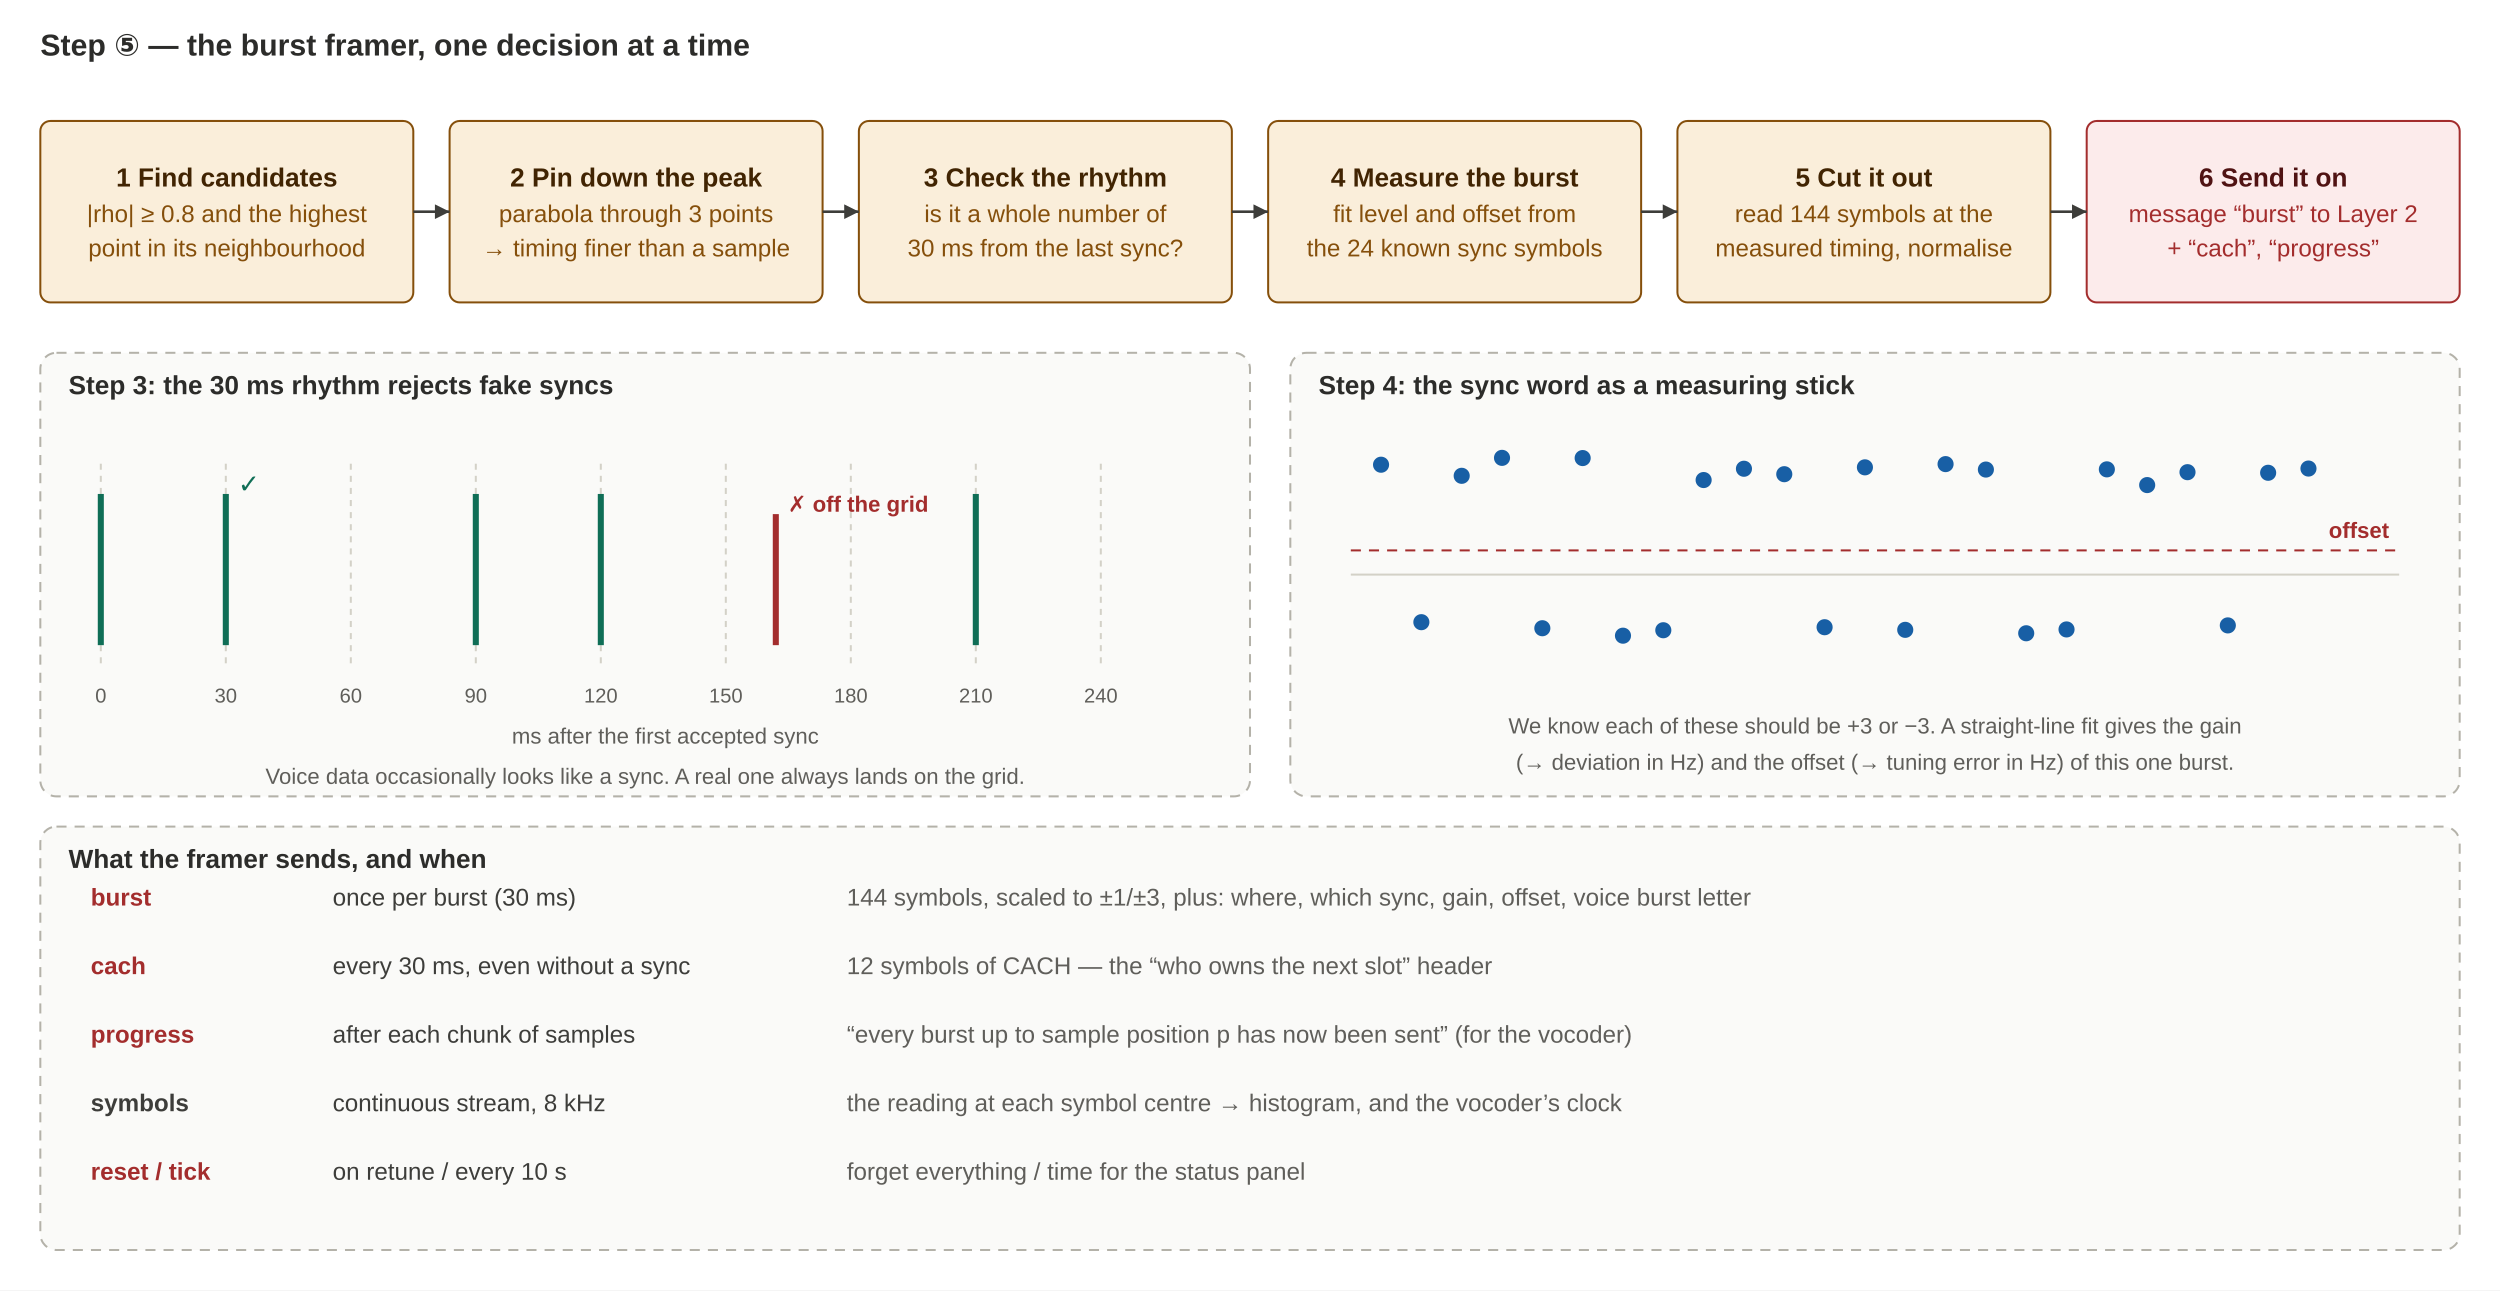
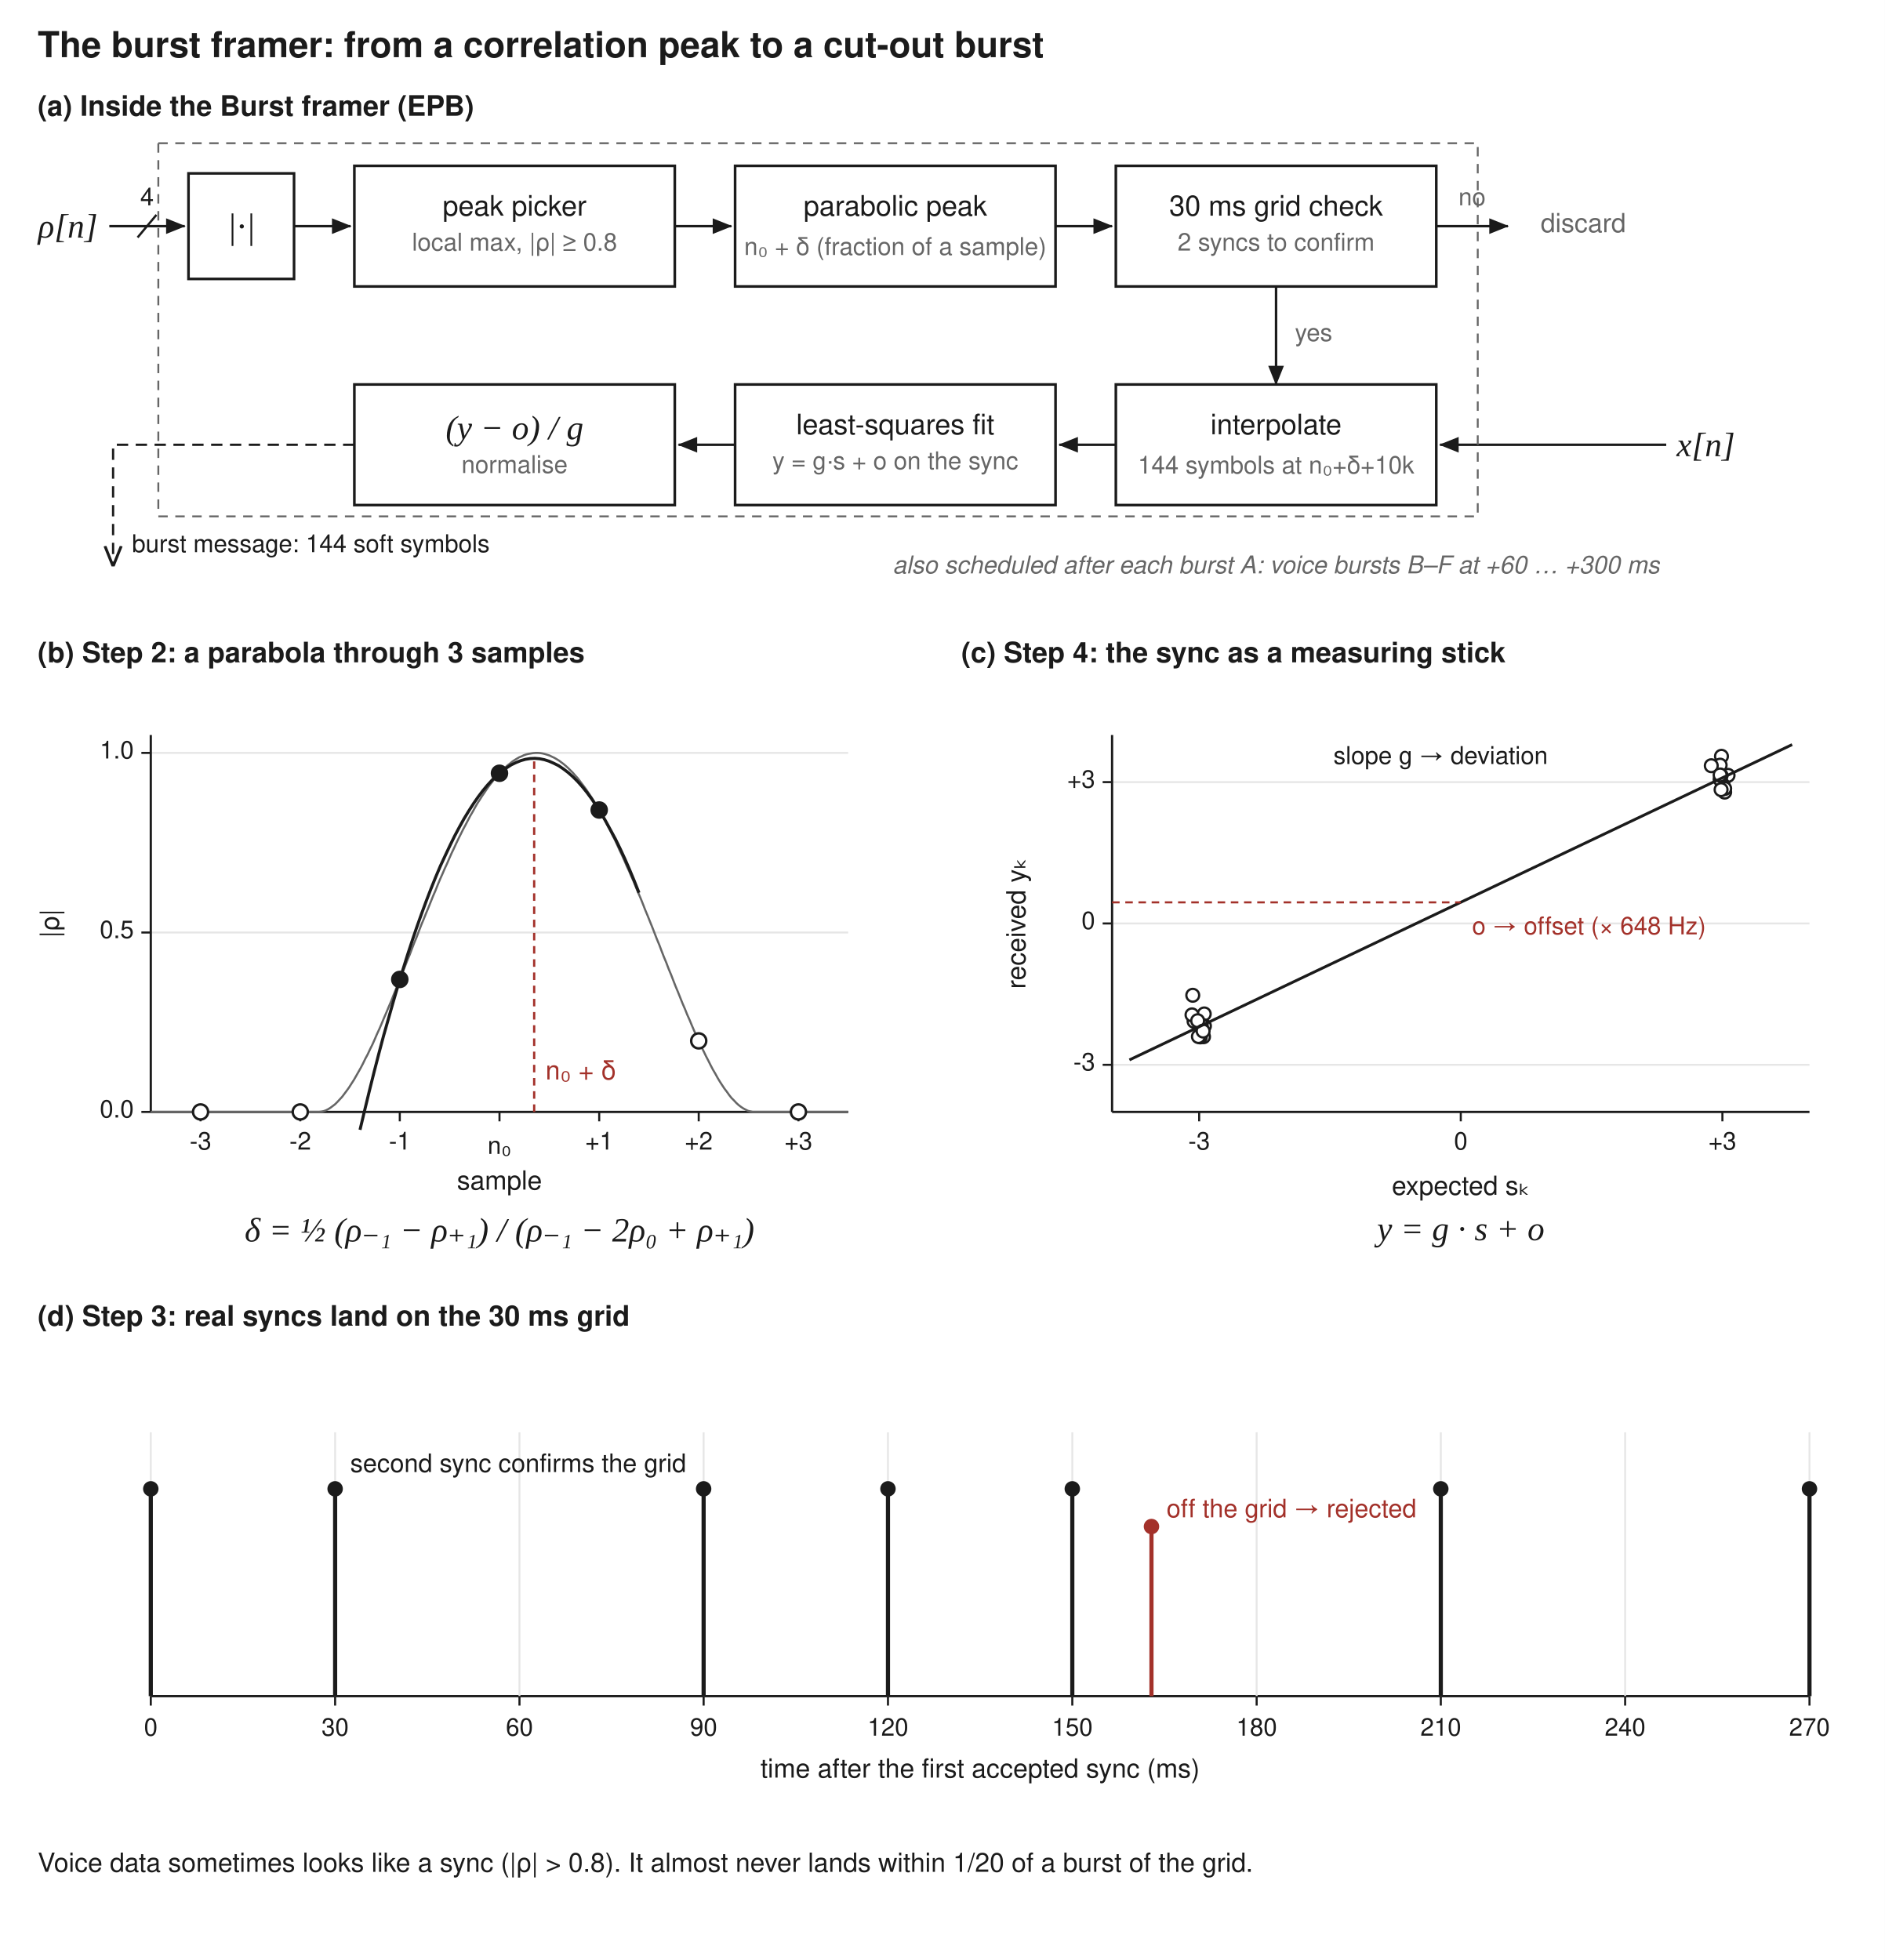
- <svg xmlns="http://www.w3.org/2000/svg" width="1240" height="640" viewBox="0 0 1240 640" font-family="'Segoe UI', 'Helvetica Neue', Arial, sans-serif" role="img">
+ <svg xmlns="http://www.w3.org/2000/svg" viewBox="0 0 1000 1040" width="1000" height="1040" font-family="Helvetica, Arial, 'Liberation Sans', 'DejaVu Sans', sans-serif" role="img" aria-label="Burst framer: from correlation peaks to cut-out bursts">
  <defs>
-     <marker id="ah" viewBox="0 0 10 10" refX="9" refY="5" markerWidth="7" markerHeight="7" orient="auto-start-reverse">
-       <path d="M1 1L9 5L1 9z" fill="#3d3d3a" />
+     <marker id="a" viewBox="0 0 10 10" refX="9.5" refY="5" markerWidth="8" markerHeight="8" orient="auto">
+       <path d="M0,1 L10,5 L0,9 z" fill="#1b1b1b" />
    </marker>
-     <marker id="ahm" viewBox="0 0 10 10" refX="9" refY="5" markerWidth="7" markerHeight="7" orient="auto-start-reverse">
-       <path d="M1 1L9 5L1 9z" fill="#A32D2D" />
+     <marker id="o" viewBox="0 0 10 10" refX="9.5" refY="5" markerWidth="9" markerHeight="9" orient="auto">
+       <path d="M0,1 L10,5 L0,9" fill="none" stroke="#1b1b1b" stroke-width="1.4" />
+     </marker>
+     <marker id="r" viewBox="0 0 10 10" refX="9.5" refY="5" markerWidth="8" markerHeight="8" orient="auto">
+       <path d="M0,1 L10,5 L0,9 z" fill="#a3312a" />
    </marker>
  </defs>
-   <rect width="1240" height="640" fill="#FFFFFF" />
-   <text x="20.0" y="22.0" font-size="15" fill="#2C2C2A" font-weight="700" text-anchor="start" dominant-baseline="central">Step ⑤ — the burst framer, one decision at a time</text>
-   <rect x="20" y="60" width="185" height="90" rx="5" fill="#FAEEDA" stroke="#854F0B" stroke-width="1" />
-   <text x="112.5" y="88.0" font-size="13" fill="#412402" font-weight="600" text-anchor="middle" dominant-baseline="central">1  Find candidates</text>
-   <text x="112.5" y="106.0" font-size="12" fill="#854F0B" font-weight="400" text-anchor="middle" dominant-baseline="central">|rho| ≥ 0.8 and the highest</text>
-   <text x="112.5" y="123.0" font-size="12" fill="#854F0B" font-weight="400" text-anchor="middle" dominant-baseline="central">point in its neighbourhood</text>
-   <rect x="223" y="60" width="185" height="90" rx="5" fill="#FAEEDA" stroke="#854F0B" stroke-width="1" />
-   <text x="315.5" y="88.0" font-size="13" fill="#412402" font-weight="600" text-anchor="middle" dominant-baseline="central">2  Pin down the peak</text>
-   <text x="315.5" y="106.0" font-size="12" fill="#854F0B" font-weight="400" text-anchor="middle" dominant-baseline="central">parabola through 3 points</text>
-   <text x="315.5" y="123.0" font-size="12" fill="#854F0B" font-weight="400" text-anchor="middle" dominant-baseline="central">→ timing finer than a sample</text>
-   <path d="M205 105 L223 105" fill="none" stroke="#3d3d3a" stroke-width="1.3" marker-end="url(#ah)" />
-   <rect x="426" y="60" width="185" height="90" rx="5" fill="#FAEEDA" stroke="#854F0B" stroke-width="1" />
-   <text x="518.5" y="88.0" font-size="13" fill="#412402" font-weight="600" text-anchor="middle" dominant-baseline="central">3  Check the rhythm</text>
-   <text x="518.5" y="106.0" font-size="12" fill="#854F0B" font-weight="400" text-anchor="middle" dominant-baseline="central">is it a whole number of</text>
-   <text x="518.5" y="123.0" font-size="12" fill="#854F0B" font-weight="400" text-anchor="middle" dominant-baseline="central">30 ms from the last sync?</text>
-   <path d="M408 105 L426 105" fill="none" stroke="#3d3d3a" stroke-width="1.3" marker-end="url(#ah)" />
-   <rect x="629" y="60" width="185" height="90" rx="5" fill="#FAEEDA" stroke="#854F0B" stroke-width="1" />
-   <text x="721.5" y="88.0" font-size="13" fill="#412402" font-weight="600" text-anchor="middle" dominant-baseline="central">4  Measure the burst</text>
-   <text x="721.5" y="106.0" font-size="12" fill="#854F0B" font-weight="400" text-anchor="middle" dominant-baseline="central">fit level and offset from</text>
-   <text x="721.5" y="123.0" font-size="12" fill="#854F0B" font-weight="400" text-anchor="middle" dominant-baseline="central">the 24 known sync symbols</text>
-   <path d="M611 105 L629 105" fill="none" stroke="#3d3d3a" stroke-width="1.3" marker-end="url(#ah)" />
-   <rect x="832" y="60" width="185" height="90" rx="5" fill="#FAEEDA" stroke="#854F0B" stroke-width="1" />
-   <text x="924.5" y="88.0" font-size="13" fill="#412402" font-weight="600" text-anchor="middle" dominant-baseline="central">5  Cut it out</text>
-   <text x="924.5" y="106.0" font-size="12" fill="#854F0B" font-weight="400" text-anchor="middle" dominant-baseline="central">read 144 symbols at the</text>
-   <text x="924.5" y="123.0" font-size="12" fill="#854F0B" font-weight="400" text-anchor="middle" dominant-baseline="central">measured timing, normalise</text>
-   <path d="M814 105 L832 105" fill="none" stroke="#3d3d3a" stroke-width="1.3" marker-end="url(#ah)" />
-   <rect x="1035" y="60" width="185" height="90" rx="5" fill="#FCEBEB" stroke="#A32D2D" stroke-width="1" />
-   <text x="1127.5" y="88.0" font-size="13" fill="#501313" font-weight="600" text-anchor="middle" dominant-baseline="central">6  Send it on</text>
-   <text x="1127.5" y="106.0" font-size="12" fill="#A32D2D" font-weight="400" text-anchor="middle" dominant-baseline="central">message “burst” to Layer 2</text>
-   <text x="1127.5" y="123.0" font-size="12" fill="#A32D2D" font-weight="400" text-anchor="middle" dominant-baseline="central">+ “cach”, “progress”</text>
-   <path d="M1017 105 L1035 105" fill="none" stroke="#3d3d3a" stroke-width="1.3" marker-end="url(#ah)" />
-   <rect x="20" y="175" width="600" height="220" rx="8" fill="#FAFAF8" stroke="#B4B2A9" stroke-width="1" stroke-dasharray="5 4" />
-   <text x="34.0" y="191.0" font-size="13" fill="#2C2C2A" font-weight="700" text-anchor="start" dominant-baseline="central">Step 3: the 30 ms rhythm rejects fake syncs</text>
-   <line x1="50.0" y1="230.0" x2="50.0" y2="330.0" stroke="#D3D1C7" stroke-width="1" stroke-dasharray="3 3" />
-   <text x="50.0" y="345.0" font-size="10" fill="#5F5E5A" font-weight="400" text-anchor="middle" dominant-baseline="central">0</text>
-   <line x1="112.0" y1="230.0" x2="112.0" y2="330.0" stroke="#D3D1C7" stroke-width="1" stroke-dasharray="3 3" />
-   <text x="112.0" y="345.0" font-size="10" fill="#5F5E5A" font-weight="400" text-anchor="middle" dominant-baseline="central">30</text>
-   <line x1="174.0" y1="230.0" x2="174.0" y2="330.0" stroke="#D3D1C7" stroke-width="1" stroke-dasharray="3 3" />
-   <text x="174.0" y="345.0" font-size="10" fill="#5F5E5A" font-weight="400" text-anchor="middle" dominant-baseline="central">60</text>
-   <line x1="236.0" y1="230.0" x2="236.0" y2="330.0" stroke="#D3D1C7" stroke-width="1" stroke-dasharray="3 3" />
-   <text x="236.0" y="345.0" font-size="10" fill="#5F5E5A" font-weight="400" text-anchor="middle" dominant-baseline="central">90</text>
-   <line x1="298.0" y1="230.0" x2="298.0" y2="330.0" stroke="#D3D1C7" stroke-width="1" stroke-dasharray="3 3" />
-   <text x="298.0" y="345.0" font-size="10" fill="#5F5E5A" font-weight="400" text-anchor="middle" dominant-baseline="central">120</text>
-   <line x1="360.0" y1="230.0" x2="360.0" y2="330.0" stroke="#D3D1C7" stroke-width="1" stroke-dasharray="3 3" />
-   <text x="360.0" y="345.0" font-size="10" fill="#5F5E5A" font-weight="400" text-anchor="middle" dominant-baseline="central">150</text>
-   <line x1="422.0" y1="230.0" x2="422.0" y2="330.0" stroke="#D3D1C7" stroke-width="1" stroke-dasharray="3 3" />
-   <text x="422.0" y="345.0" font-size="10" fill="#5F5E5A" font-weight="400" text-anchor="middle" dominant-baseline="central">180</text>
-   <line x1="484.0" y1="230.0" x2="484.0" y2="330.0" stroke="#D3D1C7" stroke-width="1" stroke-dasharray="3 3" />
-   <text x="484.0" y="345.0" font-size="10" fill="#5F5E5A" font-weight="400" text-anchor="middle" dominant-baseline="central">210</text>
-   <line x1="546.0" y1="230.0" x2="546.0" y2="330.0" stroke="#D3D1C7" stroke-width="1" stroke-dasharray="3 3" />
-   <text x="546.0" y="345.0" font-size="10" fill="#5F5E5A" font-weight="400" text-anchor="middle" dominant-baseline="central">240</text>
-   <text x="330.0" y="365.0" font-size="11" fill="#5F5E5A" font-weight="400" text-anchor="middle" dominant-baseline="central">ms after the first accepted sync</text>
-   <line x1="50.0" y1="320.0" x2="50.0" y2="245.0" stroke="#0F6E56" stroke-width="3" />
-   <line x1="112.0" y1="320.0" x2="112.0" y2="245.0" stroke="#0F6E56" stroke-width="3" />
-   <line x1="236.0" y1="320.0" x2="236.0" y2="245.0" stroke="#0F6E56" stroke-width="3" />
-   <line x1="298.0" y1="320.0" x2="298.0" y2="245.0" stroke="#0F6E56" stroke-width="3" />
-   <line x1="484.0" y1="320.0" x2="484.0" y2="245.0" stroke="#0F6E56" stroke-width="3" />
-   <line x1="384.8" y1="320.0" x2="384.8" y2="255.0" stroke="#A32D2D" stroke-width="3" />
-   <text x="390.8" y="250.0" font-size="11" fill="#A32D2D" font-weight="600" text-anchor="start" dominant-baseline="central">✗ off the grid</text>
-   <text x="118.0" y="240.0" font-size="13" fill="#0F6E56" font-weight="700" text-anchor="start" dominant-baseline="central">✓</text>
-   <text x="320.0" y="385.0" font-size="11" fill="#5F5E5A" font-weight="400" text-anchor="middle" dominant-baseline="central">Voice data occasionally looks like a sync. A real one always lands on the grid.</text>
-   <rect x="640" y="175" width="580" height="220" rx="8" fill="#FAFAF8" stroke="#B4B2A9" stroke-width="1" stroke-dasharray="5 4" />
-   <text x="654.0" y="191.0" font-size="13" fill="#2C2C2A" font-weight="700" text-anchor="start" dominant-baseline="central">Step 4: the sync word as a measuring stick</text>
-   <line x1="670.0" y1="285.0" x2="1190.0" y2="285.0" stroke="#D3D1C7" stroke-width="1" />
-   <line x1="670.0" y1="273.0" x2="1190.0" y2="273.0" stroke="#A32D2D" stroke-width="1" stroke-dasharray="5 4" />
-   <circle cx="685.0" cy="230.5" r="4" fill="#185FA5" />
-   <circle cx="705.0" cy="308.6" r="4" fill="#185FA5" />
-   <circle cx="725.0" cy="236.0" r="4" fill="#185FA5" />
-   <circle cx="745.0" cy="227.1" r="4" fill="#185FA5" />
-   <circle cx="765.0" cy="311.6" r="4" fill="#185FA5" />
-   <circle cx="785.0" cy="227.2" r="4" fill="#185FA5" />
-   <circle cx="805.0" cy="315.3" r="4" fill="#185FA5" />
-   <circle cx="825.0" cy="312.6" r="4" fill="#185FA5" />
-   <circle cx="845.0" cy="238.1" r="4" fill="#185FA5" />
-   <circle cx="865.0" cy="232.5" r="4" fill="#185FA5" />
-   <circle cx="885.0" cy="235.2" r="4" fill="#185FA5" />
-   <circle cx="905.0" cy="311.1" r="4" fill="#185FA5" />
-   <circle cx="925.0" cy="231.8" r="4" fill="#185FA5" />
-   <circle cx="945.0" cy="312.4" r="4" fill="#185FA5" />
-   <circle cx="965.0" cy="230.2" r="4" fill="#185FA5" />
-   <circle cx="985.0" cy="232.9" r="4" fill="#185FA5" />
-   <circle cx="1005.0" cy="314.1" r="4" fill="#185FA5" />
-   <circle cx="1025.0" cy="312.2" r="4" fill="#185FA5" />
-   <circle cx="1045.0" cy="232.8" r="4" fill="#185FA5" />
-   <circle cx="1065.0" cy="240.6" r="4" fill="#185FA5" />
-   <circle cx="1085.0" cy="234.2" r="4" fill="#185FA5" />
-   <circle cx="1105.0" cy="310.2" r="4" fill="#185FA5" />
-   <circle cx="1125.0" cy="234.5" r="4" fill="#185FA5" />
-   <circle cx="1145.0" cy="232.4" r="4" fill="#185FA5" />
-   <text x="1185.0" y="263.0" font-size="11" fill="#A32D2D" font-weight="600" text-anchor="end" dominant-baseline="central">offset</text>
-   <text x="930.0" y="360.0" font-size="11" fill="#5F5E5A" font-weight="400" text-anchor="middle" dominant-baseline="central">We know each of these should be +3 or −3. A straight-line fit gives the gain</text>
-   <text x="930.0" y="378.0" font-size="11" fill="#5F5E5A" font-weight="400" text-anchor="middle" dominant-baseline="central">(→ deviation in Hz) and the offset (→ tuning error in Hz) of this one burst.</text>
-   <rect x="20" y="410" width="1200" height="210" rx="8" fill="#FAFAF8" stroke="#B4B2A9" stroke-width="1" stroke-dasharray="5 4" />
-   <text x="34.0" y="426.0" font-size="13" fill="#2C2C2A" font-weight="700" text-anchor="start" dominant-baseline="central">What the framer sends, and when</text>
-   <text x="45.0" y="445.0" font-size="12" fill="#A32D2D" font-weight="700" text-anchor="start" dominant-baseline="central">burst</text>
-   <text x="165.0" y="445.0" font-size="12" fill="#3d3d3a" font-weight="400" text-anchor="start" dominant-baseline="central">once per burst (30 ms)</text>
-   <text x="420.0" y="445.0" font-size="12" fill="#5F5E5A" font-weight="400" text-anchor="start" dominant-baseline="central">144 symbols, scaled to ±1/±3, plus: where, which sync, gain, offset, voice burst letter</text>
-   <text x="45.0" y="479.0" font-size="12" fill="#A32D2D" font-weight="700" text-anchor="start" dominant-baseline="central">cach</text>
-   <text x="165.0" y="479.0" font-size="12" fill="#3d3d3a" font-weight="400" text-anchor="start" dominant-baseline="central">every 30 ms, even without a sync</text>
-   <text x="420.0" y="479.0" font-size="12" fill="#5F5E5A" font-weight="400" text-anchor="start" dominant-baseline="central">12 symbols of CACH — the “who owns the next slot” header</text>
-   <text x="45.0" y="513.0" font-size="12" fill="#A32D2D" font-weight="700" text-anchor="start" dominant-baseline="central">progress</text>
-   <text x="165.0" y="513.0" font-size="12" fill="#3d3d3a" font-weight="400" text-anchor="start" dominant-baseline="central">after each chunk of samples</text>
-   <text x="420.0" y="513.0" font-size="12" fill="#5F5E5A" font-weight="400" text-anchor="start" dominant-baseline="central">“every burst up to sample position p has now been sent” (for the vocoder)</text>
-   <text x="45.0" y="547.0" font-size="12" fill="#3d3d3a" font-weight="700" text-anchor="start" dominant-baseline="central">symbols</text>
-   <text x="165.0" y="547.0" font-size="12" fill="#3d3d3a" font-weight="400" text-anchor="start" dominant-baseline="central">continuous stream, 8 kHz</text>
-   <text x="420.0" y="547.0" font-size="12" fill="#5F5E5A" font-weight="400" text-anchor="start" dominant-baseline="central">the reading at each symbol centre → histogram, and the vocoder’s clock</text>
-   <text x="45.0" y="581.0" font-size="12" fill="#A32D2D" font-weight="700" text-anchor="start" dominant-baseline="central">reset / tick</text>
-   <text x="165.0" y="581.0" font-size="12" fill="#3d3d3a" font-weight="400" text-anchor="start" dominant-baseline="central">on retune / every 10 s</text>
-   <text x="420.0" y="581.0" font-size="12" fill="#5F5E5A" font-weight="400" text-anchor="start" dominant-baseline="central">forget everything / time for the status panel</text>
+   <rect width="100%" height="100%" fill="#ffffff" />
+   <text x="20.0" y="26.0" font-size="19" fill="#1b1b1b" font-weight="700" text-anchor="start" dominant-baseline="central">The burst framer: from a correlation peak to a cut-out burst</text>
+   <text x="20.0" y="58.0" font-size="15" fill="#1b1b1b" font-weight="700" text-anchor="start" dominant-baseline="central">(a) Inside the Burst framer (EPB)</text>
+   <text x="36.0" y="120.0" font-size="18" fill="#1b1b1b" font-weight="400" text-anchor="middle" dominant-baseline="central" font-family="'Times New Roman', Times, 'Liberation Serif', 'DejaVu Serif', serif" font-style="italic">ρ[n]</text>
+   <polyline points="58.0,120.0 98.0,120.0" fill="none" stroke="#1b1b1b" stroke-width="1.3" marker-end="url(#a)" />
+   <line x1="73.0" y1="126.0" x2="83.0" y2="114.0" stroke="#1b1b1b" stroke-width="1.2" />
+   <text x="78.0" y="106.0" font-size="13" fill="#1b1b1b" font-weight="400" text-anchor="middle" dominant-baseline="central">4</text>
+   <rect x="100.0" y="92.0" width="56.0" height="56.0" fill="#ffffff" stroke="#1b1b1b" stroke-width="1.4" />
+   <text x="128.0" y="120.0" font-size="19" fill="#1b1b1b" font-weight="400" text-anchor="middle" dominant-baseline="central" font-family="'Times New Roman', Times, 'Liberation Serif', 'DejaVu Serif', serif" font-style="italic">|·|</text>
+   <polyline points="156.0,120.0 186.0,120.0" fill="none" stroke="#1b1b1b" stroke-width="1.3" marker-end="url(#a)" />
+   <rect x="188.0" y="88.0" width="170.0" height="64.0" fill="#ffffff" stroke="#1b1b1b" stroke-width="1.4" />
+   <text x="273.0" y="111.0" font-size="15" fill="#1b1b1b" font-weight="400" text-anchor="middle" dominant-baseline="central">peak picker</text>
+   <text x="273.0" y="130.0" font-size="13" fill="#666666" font-weight="400" text-anchor="middle" dominant-baseline="central">local max, |ρ| ≥ 0.8</text>
+   <polyline points="358.0,120.0 388.0,120.0" fill="none" stroke="#1b1b1b" stroke-width="1.3" marker-end="url(#a)" />
+   <rect x="390.0" y="88.0" width="170.0" height="64.0" fill="#ffffff" stroke="#1b1b1b" stroke-width="1.4" />
+   <text x="475.0" y="111.0" font-size="15" fill="#1b1b1b" font-weight="400" text-anchor="middle" dominant-baseline="central">parabolic peak</text>
+   <text x="475.0" y="130.0" font-size="13" fill="#666666" font-weight="400" text-anchor="middle" dominant-baseline="central">n₀ + δ  (fraction of a sample)</text>
+   <polyline points="560.0,120.0 590.0,120.0" fill="none" stroke="#1b1b1b" stroke-width="1.3" marker-end="url(#a)" />
+   <rect x="592.0" y="88.0" width="170.0" height="64.0" fill="#ffffff" stroke="#1b1b1b" stroke-width="1.4" />
+   <text x="677.0" y="111.0" font-size="15" fill="#1b1b1b" font-weight="400" text-anchor="middle" dominant-baseline="central">30 ms grid check</text>
+   <text x="677.0" y="130.0" font-size="13" fill="#666666" font-weight="400" text-anchor="middle" dominant-baseline="central">2 syncs to confirm</text>
+   <polyline points="762.0,120.0 800.0,120.0" fill="none" stroke="#1b1b1b" stroke-width="1.3" marker-end="url(#a)" />
+   <text x="781.0" y="106.0" font-size="13" fill="#666666" font-weight="400" text-anchor="middle" dominant-baseline="central">no</text>
+   <text x="840.0" y="120.0" font-size="14" fill="#666666" font-weight="400" text-anchor="middle" dominant-baseline="central">discard</text>
+   <polyline points="677.0,152.0 677.0,204.0" fill="none" stroke="#1b1b1b" stroke-width="1.3" marker-end="url(#a)" />
+   <text x="687.0" y="178.0" font-size="13" fill="#666666" font-weight="400" text-anchor="start" dominant-baseline="central">yes</text>
+   <rect x="592.0" y="204.0" width="170.0" height="64.0" fill="#ffffff" stroke="#1b1b1b" stroke-width="1.4" />
+   <text x="677.0" y="227.0" font-size="15" fill="#1b1b1b" font-weight="400" text-anchor="middle" dominant-baseline="central">interpolate</text>
+   <text x="677.0" y="246.0" font-size="13" fill="#666666" font-weight="400" text-anchor="middle" dominant-baseline="central">144 symbols at n₀+δ+10k</text>
+   <text x="905.0" y="236.0" font-size="18" fill="#1b1b1b" font-weight="400" text-anchor="middle" dominant-baseline="central" font-family="'Times New Roman', Times, 'Liberation Serif', 'DejaVu Serif', serif" font-style="italic">x[n]</text>
+   <polyline points="884.0,236.0 764.0,236.0" fill="none" stroke="#1b1b1b" stroke-width="1.3" marker-end="url(#a)" />
+   <polyline points="592.0,236.0 562.0,236.0" fill="none" stroke="#1b1b1b" stroke-width="1.3" marker-end="url(#a)" />
+   <rect x="390.0" y="204.0" width="170.0" height="64.0" fill="#ffffff" stroke="#1b1b1b" stroke-width="1.4" />
+   <text x="475.0" y="227.0" font-size="15" fill="#1b1b1b" font-weight="400" text-anchor="middle" dominant-baseline="central">least-squares fit</text>
+   <text x="475.0" y="246.0" font-size="13" fill="#666666" font-weight="400" text-anchor="middle" dominant-baseline="central">y = g·s + o  on the sync</text>
+   <polyline points="390.0,236.0 360.0,236.0" fill="none" stroke="#1b1b1b" stroke-width="1.3" marker-end="url(#a)" />
+   <rect x="188.0" y="204.0" width="170.0" height="64.0" fill="#ffffff" stroke="#1b1b1b" stroke-width="1.4" />
+   <text x="273.0" y="227.0" font-size="18" fill="#1b1b1b" font-weight="400" text-anchor="middle" dominant-baseline="central" font-family="'Times New Roman', Times, 'Liberation Serif', 'DejaVu Serif', serif" font-style="italic">(y − o) / g</text>
+   <text x="273.0" y="248.0" font-size="13" fill="#666666" font-weight="400" text-anchor="middle" dominant-baseline="central">normalise</text>
+   <polyline points="188.0,236.0 60.0,236.0 60.0,300.0" fill="none" stroke="#1b1b1b" stroke-width="1.2" stroke-dasharray="6 4" marker-end="url(#o)" />
+   <text x="70.0" y="290.0" font-size="13" fill="#1b1b1b" font-weight="400" text-anchor="start" dominant-baseline="central">burst message: 144 soft symbols</text>
+   <rect x="84.0" y="76.0" width="700.0" height="198.0" fill="none" stroke="#666666" stroke-width="1.0" stroke-dasharray="5 4" />
+   <text x="677.0" y="300.0" font-size="13" fill="#666666" font-weight="400" text-anchor="middle" dominant-baseline="central" font-style="italic">also scheduled after each burst A: voice bursts B–F at +60 … +300 ms</text>
+   <text x="20.0" y="348.0" font-size="15" fill="#1b1b1b" font-weight="700" text-anchor="start" dominant-baseline="central">(b) Step 2: a parabola through 3 samples</text>
+   <line x1="80.0" y1="590.0" x2="450.0" y2="590.0" stroke="#e6e6e6" stroke-width="1" />
+   <line x1="80.0" y1="494.8" x2="450.0" y2="494.8" stroke="#e6e6e6" stroke-width="1" />
+   <line x1="80.0" y1="399.5" x2="450.0" y2="399.5" stroke="#e6e6e6" stroke-width="1" />
+   <line x1="80.0" y1="590.0" x2="450.0" y2="590.0" stroke="#1b1b1b" stroke-width="1.2" />
+   <line x1="80.0" y1="590.0" x2="80.0" y2="390.0" stroke="#1b1b1b" stroke-width="1.2" />
+   <line x1="106.4" y1="590.0" x2="106.4" y2="595.0" stroke="#1b1b1b" stroke-width="1.1" />
+   <text x="106.4" y="607.0" font-size="13" fill="#1b1b1b" font-weight="400" text-anchor="middle" dominant-baseline="central">-3</text>
+   <line x1="159.3" y1="590.0" x2="159.3" y2="595.0" stroke="#1b1b1b" stroke-width="1.1" />
+   <text x="159.3" y="607.0" font-size="13" fill="#1b1b1b" font-weight="400" text-anchor="middle" dominant-baseline="central">-2</text>
+   <line x1="212.1" y1="590.0" x2="212.1" y2="595.0" stroke="#1b1b1b" stroke-width="1.1" />
+   <text x="212.1" y="607.0" font-size="13" fill="#1b1b1b" font-weight="400" text-anchor="middle" dominant-baseline="central">-1</text>
+   <line x1="265.0" y1="590.0" x2="265.0" y2="595.0" stroke="#1b1b1b" stroke-width="1.1" />
+   <text x="265.0" y="607.0" font-size="13" fill="#1b1b1b" font-weight="400" text-anchor="middle" dominant-baseline="central">n₀</text>
+   <line x1="317.9" y1="590.0" x2="317.9" y2="595.0" stroke="#1b1b1b" stroke-width="1.1" />
+   <text x="317.9" y="607.0" font-size="13" fill="#1b1b1b" font-weight="400" text-anchor="middle" dominant-baseline="central">+1</text>
+   <line x1="370.7" y1="590.0" x2="370.7" y2="595.0" stroke="#1b1b1b" stroke-width="1.1" />
+   <text x="370.7" y="607.0" font-size="13" fill="#1b1b1b" font-weight="400" text-anchor="middle" dominant-baseline="central">+2</text>
+   <line x1="423.6" y1="590.0" x2="423.6" y2="595.0" stroke="#1b1b1b" stroke-width="1.1" />
+   <text x="423.6" y="607.0" font-size="13" fill="#1b1b1b" font-weight="400" text-anchor="middle" dominant-baseline="central">+3</text>
+   <line x1="75.0" y1="590.0" x2="80.0" y2="590.0" stroke="#1b1b1b" stroke-width="1.1" />
+   <text x="71.0" y="590.0" font-size="13" fill="#1b1b1b" font-weight="400" text-anchor="end" dominant-baseline="central">0.0</text>
+   <line x1="75.0" y1="494.8" x2="80.0" y2="494.8" stroke="#1b1b1b" stroke-width="1.1" />
+   <text x="71.0" y="494.8" font-size="13" fill="#1b1b1b" font-weight="400" text-anchor="end" dominant-baseline="central">0.5</text>
+   <line x1="75.0" y1="399.5" x2="80.0" y2="399.5" stroke="#1b1b1b" stroke-width="1.1" />
+   <text x="71.0" y="399.5" font-size="13" fill="#1b1b1b" font-weight="400" text-anchor="end" dominant-baseline="central">1.0</text>
+   <text x="265.0" y="628.0" font-size="14" fill="#1b1b1b" font-weight="400" text-anchor="middle" dominant-baseline="central">sample</text>
+   <text x="28.0" y="490.0" font-size="14" fill="#1b1b1b" text-anchor="middle" dominant-baseline="central" transform="rotate(-90 28.0 490.0)">|ρ|</text>
+   <polyline points="80.0,590.0 81.2,590.0 82.5,590.0 83.7,590.0 84.9,590.0 86.2,590.0 87.4,590.0 88.7,590.0 89.9,590.0 91.1,590.0 92.4,590.0 93.6,590.0 94.8,590.0 96.1,590.0 97.3,590.0 98.6,590.0 99.8,590.0 101.0,590.0 102.3,590.0 103.5,590.0 104.7,590.0 106.0,590.0 107.2,590.0 108.5,590.0 109.7,590.0 110.9,590.0 112.2,590.0 113.4,590.0 114.6,590.0 115.9,590.0 117.1,590.0 118.4,590.0 119.6,590.0 120.8,590.0 122.1,590.0 123.3,590.0 124.5,590.0 125.8,590.0 127.0,590.0 128.3,590.0 129.5,590.0 130.7,590.0 132.0,590.0 133.2,590.0 134.4,590.0 135.7,590.0 136.9,590.0 138.2,590.0 139.4,590.0 140.6,590.0 141.9,590.0 143.1,590.0 144.3,590.0 145.6,590.0 146.8,590.0 148.1,590.0 149.3,590.0 150.5,590.0 151.8,590.0 153.0,590.0 154.2,590.0 155.5,590.0 156.7,590.0 158.0,590.0 159.2,590.0 160.4,590.0 161.7,590.0 162.9,590.0 164.1,590.0 165.4,590.0 166.6,590.0 167.9,590.0 169.1,590.0 170.3,589.9 171.6,589.6 172.8,589.2 174.0,588.6 175.3,587.8 176.5,586.9 177.8,585.9 179.0,584.7 180.2,583.4 181.5,582.0 182.7,580.4 183.9,578.8 185.2,577.0 186.4,575.1 187.7,573.1 188.9,571.0 190.1,568.9 191.4,566.6 192.6,564.3 193.8,561.8 195.1,559.4 196.3,556.8 197.6,554.2 198.8,551.5 200.0,548.7 201.3,545.9 202.5,543.1 203.7,540.2 205.0,537.2 206.2,534.3 207.5,531.3 208.7,528.2 209.9,525.2 211.2,522.1 212.4,519.0 213.6,515.9 214.9,512.7 216.1,509.6 217.4,506.5 218.6,503.3 219.8,500.2 221.1,497.1 222.3,493.9 223.5,490.8 224.8,487.7 226.0,484.7 227.3,481.6 228.5,478.6 229.7,475.6 231.0,472.6 232.2,469.6 233.4,466.7 234.7,463.8 235.9,461.0 237.2,458.2 238.4,455.4 239.6,452.7 240.9,450.0 242.1,447.4 243.3,444.9 244.6,442.3 245.8,439.9 247.1,437.5 248.3,435.2 249.5,432.9 250.8,430.7 252.0,428.5 253.2,426.4 254.5,424.4 255.7,422.5 257.0,420.6 258.2,418.8 259.4,417.1 260.7,415.4 261.9,413.9 263.1,412.4 264.4,410.9 265.6,409.6 266.9,408.3 268.1,407.2 269.3,406.1 270.6,405.1 271.8,404.1 273.0,403.3 274.3,402.5 275.5,401.8 276.8,401.3 278.0,400.7 279.2,400.3 280.5,400.0 281.7,399.8 282.9,399.6 284.2,399.5 285.4,399.5 286.7,399.6 287.9,399.8 289.1,400.1 290.4,400.5 291.6,400.9 292.8,401.5 294.1,402.1 295.3,402.8 296.6,403.6 297.8,404.5 299.0,405.4 300.3,406.5 301.5,407.6 302.7,408.8 304.0,410.1 305.2,411.5 306.5,412.9 307.7,414.5 308.9,416.1 310.2,417.8 311.4,419.5 312.6,421.3 313.9,423.2 315.1,425.2 316.4,427.2 317.6,429.4 318.8,431.5 320.1,433.8 321.3,436.1 322.5,438.4 323.8,440.8 325.0,443.3 326.3,445.8 327.5,448.4 328.7,451.1 330.0,453.8 331.2,456.5 332.4,459.3 333.7,462.1 334.9,464.9 336.2,467.8 337.4,470.8 338.6,473.7 339.9,476.7 341.1,479.7 342.3,482.8 343.6,485.9 344.8,488.9 346.1,492.1 347.3,495.2 348.5,498.3 349.8,501.4 351.0,504.6 352.2,507.7 353.5,510.8 354.7,514.0 356.0,517.1 357.2,520.2 358.4,523.3 359.7,526.4 360.9,529.4 362.1,532.4 363.4,535.4 364.6,538.4 365.9,541.3 367.1,544.2 368.3,547.0 369.6,549.8 370.8,552.5 372.0,555.2 373.3,557.8 374.5,560.3 375.8,562.8 377.0,565.2 378.2,567.5 379.5,569.7 380.7,571.9 381.9,573.9 383.2,575.9 384.4,577.7 385.7,579.4 386.9,581.1 388.1,582.6 389.4,583.9 390.6,585.2 391.8,586.3 393.1,587.3 394.3,588.1 395.6,588.8 396.8,589.4 398.0,589.7 399.3,590.0 400.5,590.0 401.7,590.0 403.0,590.0 404.2,590.0 405.5,590.0 406.7,590.0 407.9,590.0 409.2,590.0 410.4,590.0 411.6,590.0 412.9,590.0 414.1,590.0 415.4,590.0 416.6,590.0 417.8,590.0 419.1,590.0 420.3,590.0 421.5,590.0 422.8,590.0 424.0,590.0 425.3,590.0 426.5,590.0 427.7,590.0 429.0,590.0 430.2,590.0 431.4,590.0 432.7,590.0 433.9,590.0 435.2,590.0 436.4,590.0 437.6,590.0 438.9,590.0 440.1,590.0 441.3,590.0 442.6,590.0 443.8,590.0 445.1,590.0 446.3,590.0 447.5,590.0 448.8,590.0 450.0,590.0" fill="none" stroke="#666666" stroke-width="1.1" stroke-linejoin="round" />
+   <polyline points="191.0,599.5 193.5,589.0 196.0,578.7 198.5,568.7 201.0,559.0 203.5,549.6 206.1,540.5 208.6,531.7 211.1,523.2 213.6,515.0 216.1,507.0 218.6,499.4 221.1,492.0 223.6,485.0 226.1,478.2 228.6,471.7 231.1,465.5 233.6,459.6 236.2,454.0 238.7,448.7 241.2,443.6 243.7,438.9 246.2,434.4 248.7,430.3 251.2,426.4 253.7,422.8 256.2,419.5 258.7,416.5 261.2,413.8 263.7,411.4 266.3,409.2 268.8,407.4 271.3,405.8 273.8,404.6 276.3,403.6 278.8,402.9 281.3,402.5 283.8,402.4 286.3,402.6 288.8,403.1 291.3,403.9 293.8,405.0 296.4,406.3 298.9,408.0 301.4,409.9 303.9,412.1 306.4,414.6 308.9,417.4 311.4,420.5 313.9,423.9 316.4,427.6 318.9,431.5 321.4,435.8 323.9,440.4 326.5,445.2 329.0,450.3 331.5,455.7 334.0,461.4 336.5,467.4 339.0,473.7" fill="none" stroke="#1b1b1b" stroke-width="1.6" stroke-linejoin="round" />
+   <circle cx="106.4" cy="590.0" r="4.0" fill="#ffffff" stroke="#1b1b1b" stroke-width="1.3" />
+   <circle cx="159.3" cy="590.0" r="4.0" fill="#ffffff" stroke="#1b1b1b" stroke-width="1.3" />
+   <circle cx="212.1" cy="519.7" r="4.0" fill="#1b1b1b" stroke="#1b1b1b" stroke-width="1.3" />
+   <circle cx="265.0" cy="410.3" r="4.0" fill="#1b1b1b" stroke="#1b1b1b" stroke-width="1.3" />
+   <circle cx="317.9" cy="429.8" r="4.0" fill="#1b1b1b" stroke="#1b1b1b" stroke-width="1.3" />
+   <circle cx="370.7" cy="552.3" r="4.0" fill="#ffffff" stroke="#1b1b1b" stroke-width="1.3" />
+   <circle cx="423.6" cy="590.0" r="4.0" fill="#ffffff" stroke="#1b1b1b" stroke-width="1.3" />
+   <line x1="283.4" y1="590.0" x2="283.4" y2="402.4" stroke="#a3312a" stroke-width="1.2" stroke-dasharray="4 3" />
+   <text x="289.4" y="567.1" font-size="14" fill="#a3312a" font-weight="400" text-anchor="start" dominant-baseline="central">n₀ + δ</text>
+   <text x="265.0" y="652.0" font-size="18" fill="#1b1b1b" font-weight="400" text-anchor="middle" dominant-baseline="central" font-family="'Times New Roman', Times, 'Liberation Serif', 'DejaVu Serif', serif" font-style="italic">δ = ½ (ρ₋₁ − ρ₊₁) / (ρ₋₁ − 2ρ₀ + ρ₊₁)</text>
+   <text x="510.0" y="348.0" font-size="15" fill="#1b1b1b" font-weight="700" text-anchor="start" dominant-baseline="central">(c) Step 4: the sync as a measuring stick</text>
+   <line x1="590.0" y1="565.0" x2="960.0" y2="565.0" stroke="#e6e6e6" stroke-width="1" />
+   <line x1="590.0" y1="490.0" x2="960.0" y2="490.0" stroke="#e6e6e6" stroke-width="1" />
+   <line x1="590.0" y1="415.0" x2="960.0" y2="415.0" stroke="#e6e6e6" stroke-width="1" />
+   <line x1="590.0" y1="590.0" x2="960.0" y2="590.0" stroke="#1b1b1b" stroke-width="1.2" />
+   <line x1="590.0" y1="590.0" x2="590.0" y2="390.0" stroke="#1b1b1b" stroke-width="1.2" />
+   <line x1="636.2" y1="590.0" x2="636.2" y2="595.0" stroke="#1b1b1b" stroke-width="1.1" />
+   <text x="636.2" y="607.0" font-size="13" fill="#1b1b1b" font-weight="400" text-anchor="middle" dominant-baseline="central">-3</text>
+   <line x1="775.0" y1="590.0" x2="775.0" y2="595.0" stroke="#1b1b1b" stroke-width="1.1" />
+   <text x="775.0" y="607.0" font-size="13" fill="#1b1b1b" font-weight="400" text-anchor="middle" dominant-baseline="central">0</text>
+   <line x1="913.8" y1="590.0" x2="913.8" y2="595.0" stroke="#1b1b1b" stroke-width="1.1" />
+   <text x="913.8" y="607.0" font-size="13" fill="#1b1b1b" font-weight="400" text-anchor="middle" dominant-baseline="central">+3</text>
+   <line x1="585.0" y1="565.0" x2="590.0" y2="565.0" stroke="#1b1b1b" stroke-width="1.1" />
+   <text x="581.0" y="565.0" font-size="13" fill="#1b1b1b" font-weight="400" text-anchor="end" dominant-baseline="central">-3</text>
+   <line x1="585.0" y1="490.0" x2="590.0" y2="490.0" stroke="#1b1b1b" stroke-width="1.1" />
+   <text x="581.0" y="490.0" font-size="13" fill="#1b1b1b" font-weight="400" text-anchor="end" dominant-baseline="central">0</text>
+   <line x1="585.0" y1="415.0" x2="590.0" y2="415.0" stroke="#1b1b1b" stroke-width="1.1" />
+   <text x="581.0" y="415.0" font-size="13" fill="#1b1b1b" font-weight="400" text-anchor="end" dominant-baseline="central">+3</text>
+   <text x="775.0" y="628.0" font-size="14" fill="#1b1b1b" font-weight="400" text-anchor="middle" dominant-baseline="central">expected sₖ</text>
+   <text x="538.0" y="490.0" font-size="14" fill="#1b1b1b" text-anchor="middle" dominant-baseline="central" transform="rotate(-90 538.0 490.0)">received yₖ</text>
+   <circle cx="915.0" cy="420.3" r="3.4" fill="#ffffff" stroke="#1b1b1b" stroke-width="1.2" />
+   <circle cx="638.9" cy="538.0" r="3.4" fill="#ffffff" stroke="#1b1b1b" stroke-width="1.2" />
+   <circle cx="914.1" cy="414.9" r="3.4" fill="#ffffff" stroke="#1b1b1b" stroke-width="1.2" />
+   <circle cx="916.8" cy="411.4" r="3.4" fill="#ffffff" stroke="#1b1b1b" stroke-width="1.2" />
+   <circle cx="913.3" cy="401.3" r="3.4" fill="#ffffff" stroke="#1b1b1b" stroke-width="1.2" />
+   <circle cx="912.6" cy="406.0" r="3.4" fill="#ffffff" stroke="#1b1b1b" stroke-width="1.2" />
+   <circle cx="633.5" cy="541.9" r="3.4" fill="#ffffff" stroke="#1b1b1b" stroke-width="1.2" />
+   <circle cx="637.2" cy="549.3" r="3.4" fill="#ffffff" stroke="#1b1b1b" stroke-width="1.2" />
+   <circle cx="638.5" cy="550.1" r="3.4" fill="#ffffff" stroke="#1b1b1b" stroke-width="1.2" />
+   <circle cx="913.8" cy="416.2" r="3.4" fill="#ffffff" stroke="#1b1b1b" stroke-width="1.2" />
+   <circle cx="912.6" cy="413.6" r="3.4" fill="#ffffff" stroke="#1b1b1b" stroke-width="1.2" />
+   <circle cx="639.0" cy="544.4" r="3.4" fill="#ffffff" stroke="#1b1b1b" stroke-width="1.2" />
+   <circle cx="632.8" cy="528.1" r="3.4" fill="#ffffff" stroke="#1b1b1b" stroke-width="1.2" />
+   <circle cx="913.1" cy="411.5" r="3.4" fill="#ffffff" stroke="#1b1b1b" stroke-width="1.2" />
+   <circle cx="636.8" cy="550.2" r="3.4" fill="#ffffff" stroke="#1b1b1b" stroke-width="1.2" />
+   <circle cx="635.8" cy="550.0" r="3.4" fill="#ffffff" stroke="#1b1b1b" stroke-width="1.2" />
+   <circle cx="907.9" cy="406.3" r="3.4" fill="#ffffff" stroke="#1b1b1b" stroke-width="1.2" />
+   <circle cx="637.3" cy="543.8" r="3.4" fill="#ffffff" stroke="#1b1b1b" stroke-width="1.2" />
+   <circle cx="915.0" cy="418.4" r="3.4" fill="#ffffff" stroke="#1b1b1b" stroke-width="1.2" />
+   <circle cx="912.6" cy="411.2" r="3.4" fill="#ffffff" stroke="#1b1b1b" stroke-width="1.2" />
+   <circle cx="632.4" cy="538.5" r="3.4" fill="#ffffff" stroke="#1b1b1b" stroke-width="1.2" />
+   <circle cx="635.4" cy="541.6" r="3.4" fill="#ffffff" stroke="#1b1b1b" stroke-width="1.2" />
+   <circle cx="913.1" cy="419.0" r="3.4" fill="#ffffff" stroke="#1b1b1b" stroke-width="1.2" />
+   <circle cx="638.3" cy="547.1" r="3.4" fill="#ffffff" stroke="#1b1b1b" stroke-width="1.2" />
+   <line x1="599.2" y1="562.4" x2="950.8" y2="395.1" stroke="#1b1b1b" stroke-width="1.5" />
+   <line x1="590.0" y1="478.8" x2="775.0" y2="478.8" stroke="#a3312a" stroke-width="1.1" stroke-dasharray="4 3" />
+   <text x="781.0" y="492.8" font-size="13" fill="#a3312a" font-weight="400" text-anchor="start" dominant-baseline="central">o → offset (× 648 Hz)</text>
+   <text x="821.2" y="402.4" font-size="13" fill="#1b1b1b" font-weight="400" text-anchor="end" dominant-baseline="central">slope g → deviation</text>
+   <text x="775.0" y="652.0" font-size="18" fill="#1b1b1b" font-weight="400" text-anchor="middle" dominant-baseline="central" font-family="'Times New Roman', Times, 'Liberation Serif', 'DejaVu Serif', serif" font-style="italic">y = g · s + o</text>
+   <text x="20.0" y="700.0" font-size="15" fill="#1b1b1b" font-weight="700" text-anchor="start" dominant-baseline="central">(d) Step 3: real syncs land on the 30 ms grid</text>
+   <line x1="80.0" y1="900.0" x2="960.0" y2="900.0" stroke="#1b1b1b" stroke-width="1.2" />
+   <line x1="80.0" y1="760.0" x2="80.0" y2="900.0" stroke="#e6e6e6" stroke-width="1" />
+   <line x1="80.0" y1="900.0" x2="80.0" y2="905.0" stroke="#1b1b1b" stroke-width="1.1" />
+   <text x="80.0" y="918.0" font-size="13" fill="#1b1b1b" font-weight="400" text-anchor="middle" dominant-baseline="central">0</text>
+   <line x1="177.8" y1="760.0" x2="177.8" y2="900.0" stroke="#e6e6e6" stroke-width="1" />
+   <line x1="177.8" y1="900.0" x2="177.8" y2="905.0" stroke="#1b1b1b" stroke-width="1.1" />
+   <text x="177.8" y="918.0" font-size="13" fill="#1b1b1b" font-weight="400" text-anchor="middle" dominant-baseline="central">30</text>
+   <line x1="275.6" y1="760.0" x2="275.6" y2="900.0" stroke="#e6e6e6" stroke-width="1" />
+   <line x1="275.6" y1="900.0" x2="275.6" y2="905.0" stroke="#1b1b1b" stroke-width="1.1" />
+   <text x="275.6" y="918.0" font-size="13" fill="#1b1b1b" font-weight="400" text-anchor="middle" dominant-baseline="central">60</text>
+   <line x1="373.3" y1="760.0" x2="373.3" y2="900.0" stroke="#e6e6e6" stroke-width="1" />
+   <line x1="373.3" y1="900.0" x2="373.3" y2="905.0" stroke="#1b1b1b" stroke-width="1.1" />
+   <text x="373.3" y="918.0" font-size="13" fill="#1b1b1b" font-weight="400" text-anchor="middle" dominant-baseline="central">90</text>
+   <line x1="471.1" y1="760.0" x2="471.1" y2="900.0" stroke="#e6e6e6" stroke-width="1" />
+   <line x1="471.1" y1="900.0" x2="471.1" y2="905.0" stroke="#1b1b1b" stroke-width="1.1" />
+   <text x="471.1" y="918.0" font-size="13" fill="#1b1b1b" font-weight="400" text-anchor="middle" dominant-baseline="central">120</text>
+   <line x1="568.9" y1="760.0" x2="568.9" y2="900.0" stroke="#e6e6e6" stroke-width="1" />
+   <line x1="568.9" y1="900.0" x2="568.9" y2="905.0" stroke="#1b1b1b" stroke-width="1.1" />
+   <text x="568.9" y="918.0" font-size="13" fill="#1b1b1b" font-weight="400" text-anchor="middle" dominant-baseline="central">150</text>
+   <line x1="666.7" y1="760.0" x2="666.7" y2="900.0" stroke="#e6e6e6" stroke-width="1" />
+   <line x1="666.7" y1="900.0" x2="666.7" y2="905.0" stroke="#1b1b1b" stroke-width="1.1" />
+   <text x="666.7" y="918.0" font-size="13" fill="#1b1b1b" font-weight="400" text-anchor="middle" dominant-baseline="central">180</text>
+   <line x1="764.4" y1="760.0" x2="764.4" y2="900.0" stroke="#e6e6e6" stroke-width="1" />
+   <line x1="764.4" y1="900.0" x2="764.4" y2="905.0" stroke="#1b1b1b" stroke-width="1.1" />
+   <text x="764.4" y="918.0" font-size="13" fill="#1b1b1b" font-weight="400" text-anchor="middle" dominant-baseline="central">210</text>
+   <line x1="862.2" y1="760.0" x2="862.2" y2="900.0" stroke="#e6e6e6" stroke-width="1" />
+   <line x1="862.2" y1="900.0" x2="862.2" y2="905.0" stroke="#1b1b1b" stroke-width="1.1" />
+   <text x="862.2" y="918.0" font-size="13" fill="#1b1b1b" font-weight="400" text-anchor="middle" dominant-baseline="central">240</text>
+   <line x1="960.0" y1="760.0" x2="960.0" y2="900.0" stroke="#e6e6e6" stroke-width="1" />
+   <line x1="960.0" y1="900.0" x2="960.0" y2="905.0" stroke="#1b1b1b" stroke-width="1.1" />
+   <text x="960.0" y="918.0" font-size="13" fill="#1b1b1b" font-weight="400" text-anchor="middle" dominant-baseline="central">270</text>
+   <text x="520.0" y="940.0" font-size="14" fill="#1b1b1b" font-weight="400" text-anchor="middle" dominant-baseline="central">time after the first accepted sync (ms)</text>
+   <line x1="80.0" y1="900.0" x2="80.0" y2="790.0" stroke="#1b1b1b" stroke-width="2.2" />
+   <circle cx="80.0" cy="790.0" r="3.6" fill="#1b1b1b" stroke="#1b1b1b" stroke-width="1" />
+   <line x1="177.8" y1="900.0" x2="177.8" y2="790.0" stroke="#1b1b1b" stroke-width="2.2" />
+   <circle cx="177.8" cy="790.0" r="3.6" fill="#1b1b1b" stroke="#1b1b1b" stroke-width="1" />
+   <line x1="373.3" y1="900.0" x2="373.3" y2="790.0" stroke="#1b1b1b" stroke-width="2.2" />
+   <circle cx="373.3" cy="790.0" r="3.6" fill="#1b1b1b" stroke="#1b1b1b" stroke-width="1" />
+   <line x1="471.1" y1="900.0" x2="471.1" y2="790.0" stroke="#1b1b1b" stroke-width="2.2" />
+   <circle cx="471.1" cy="790.0" r="3.6" fill="#1b1b1b" stroke="#1b1b1b" stroke-width="1" />
+   <line x1="568.9" y1="900.0" x2="568.9" y2="790.0" stroke="#1b1b1b" stroke-width="2.2" />
+   <circle cx="568.9" cy="790.0" r="3.6" fill="#1b1b1b" stroke="#1b1b1b" stroke-width="1" />
+   <line x1="764.4" y1="900.0" x2="764.4" y2="790.0" stroke="#1b1b1b" stroke-width="2.2" />
+   <circle cx="764.4" cy="790.0" r="3.6" fill="#1b1b1b" stroke="#1b1b1b" stroke-width="1" />
+   <line x1="960.0" y1="900.0" x2="960.0" y2="790.0" stroke="#1b1b1b" stroke-width="2.2" />
+   <circle cx="960.0" cy="790.0" r="3.6" fill="#1b1b1b" stroke="#1b1b1b" stroke-width="1" />
+   <line x1="610.9" y1="900.0" x2="610.9" y2="810.0" stroke="#a3312a" stroke-width="2.2" />
+   <circle cx="610.9" cy="810.0" r="3.6" fill="#a3312a" stroke="#a3312a" stroke-width="1" />
+   <text x="618.9" y="802.0" font-size="13.5" fill="#a3312a" font-weight="400" text-anchor="start" dominant-baseline="central">off the grid → rejected</text>
+   <text x="185.8" y="778.0" font-size="13.5" fill="#1b1b1b" font-weight="400" text-anchor="start" dominant-baseline="central">second sync confirms the grid</text>
+   <text x="20.0" y="990.0" font-size="14" fill="#1b1b1b" font-weight="400" text-anchor="start" dominant-baseline="central">Voice data sometimes looks like a sync (|ρ| &gt; 0.8). It almost never lands within 1/20 of a burst of the grid.</text>
</svg>
